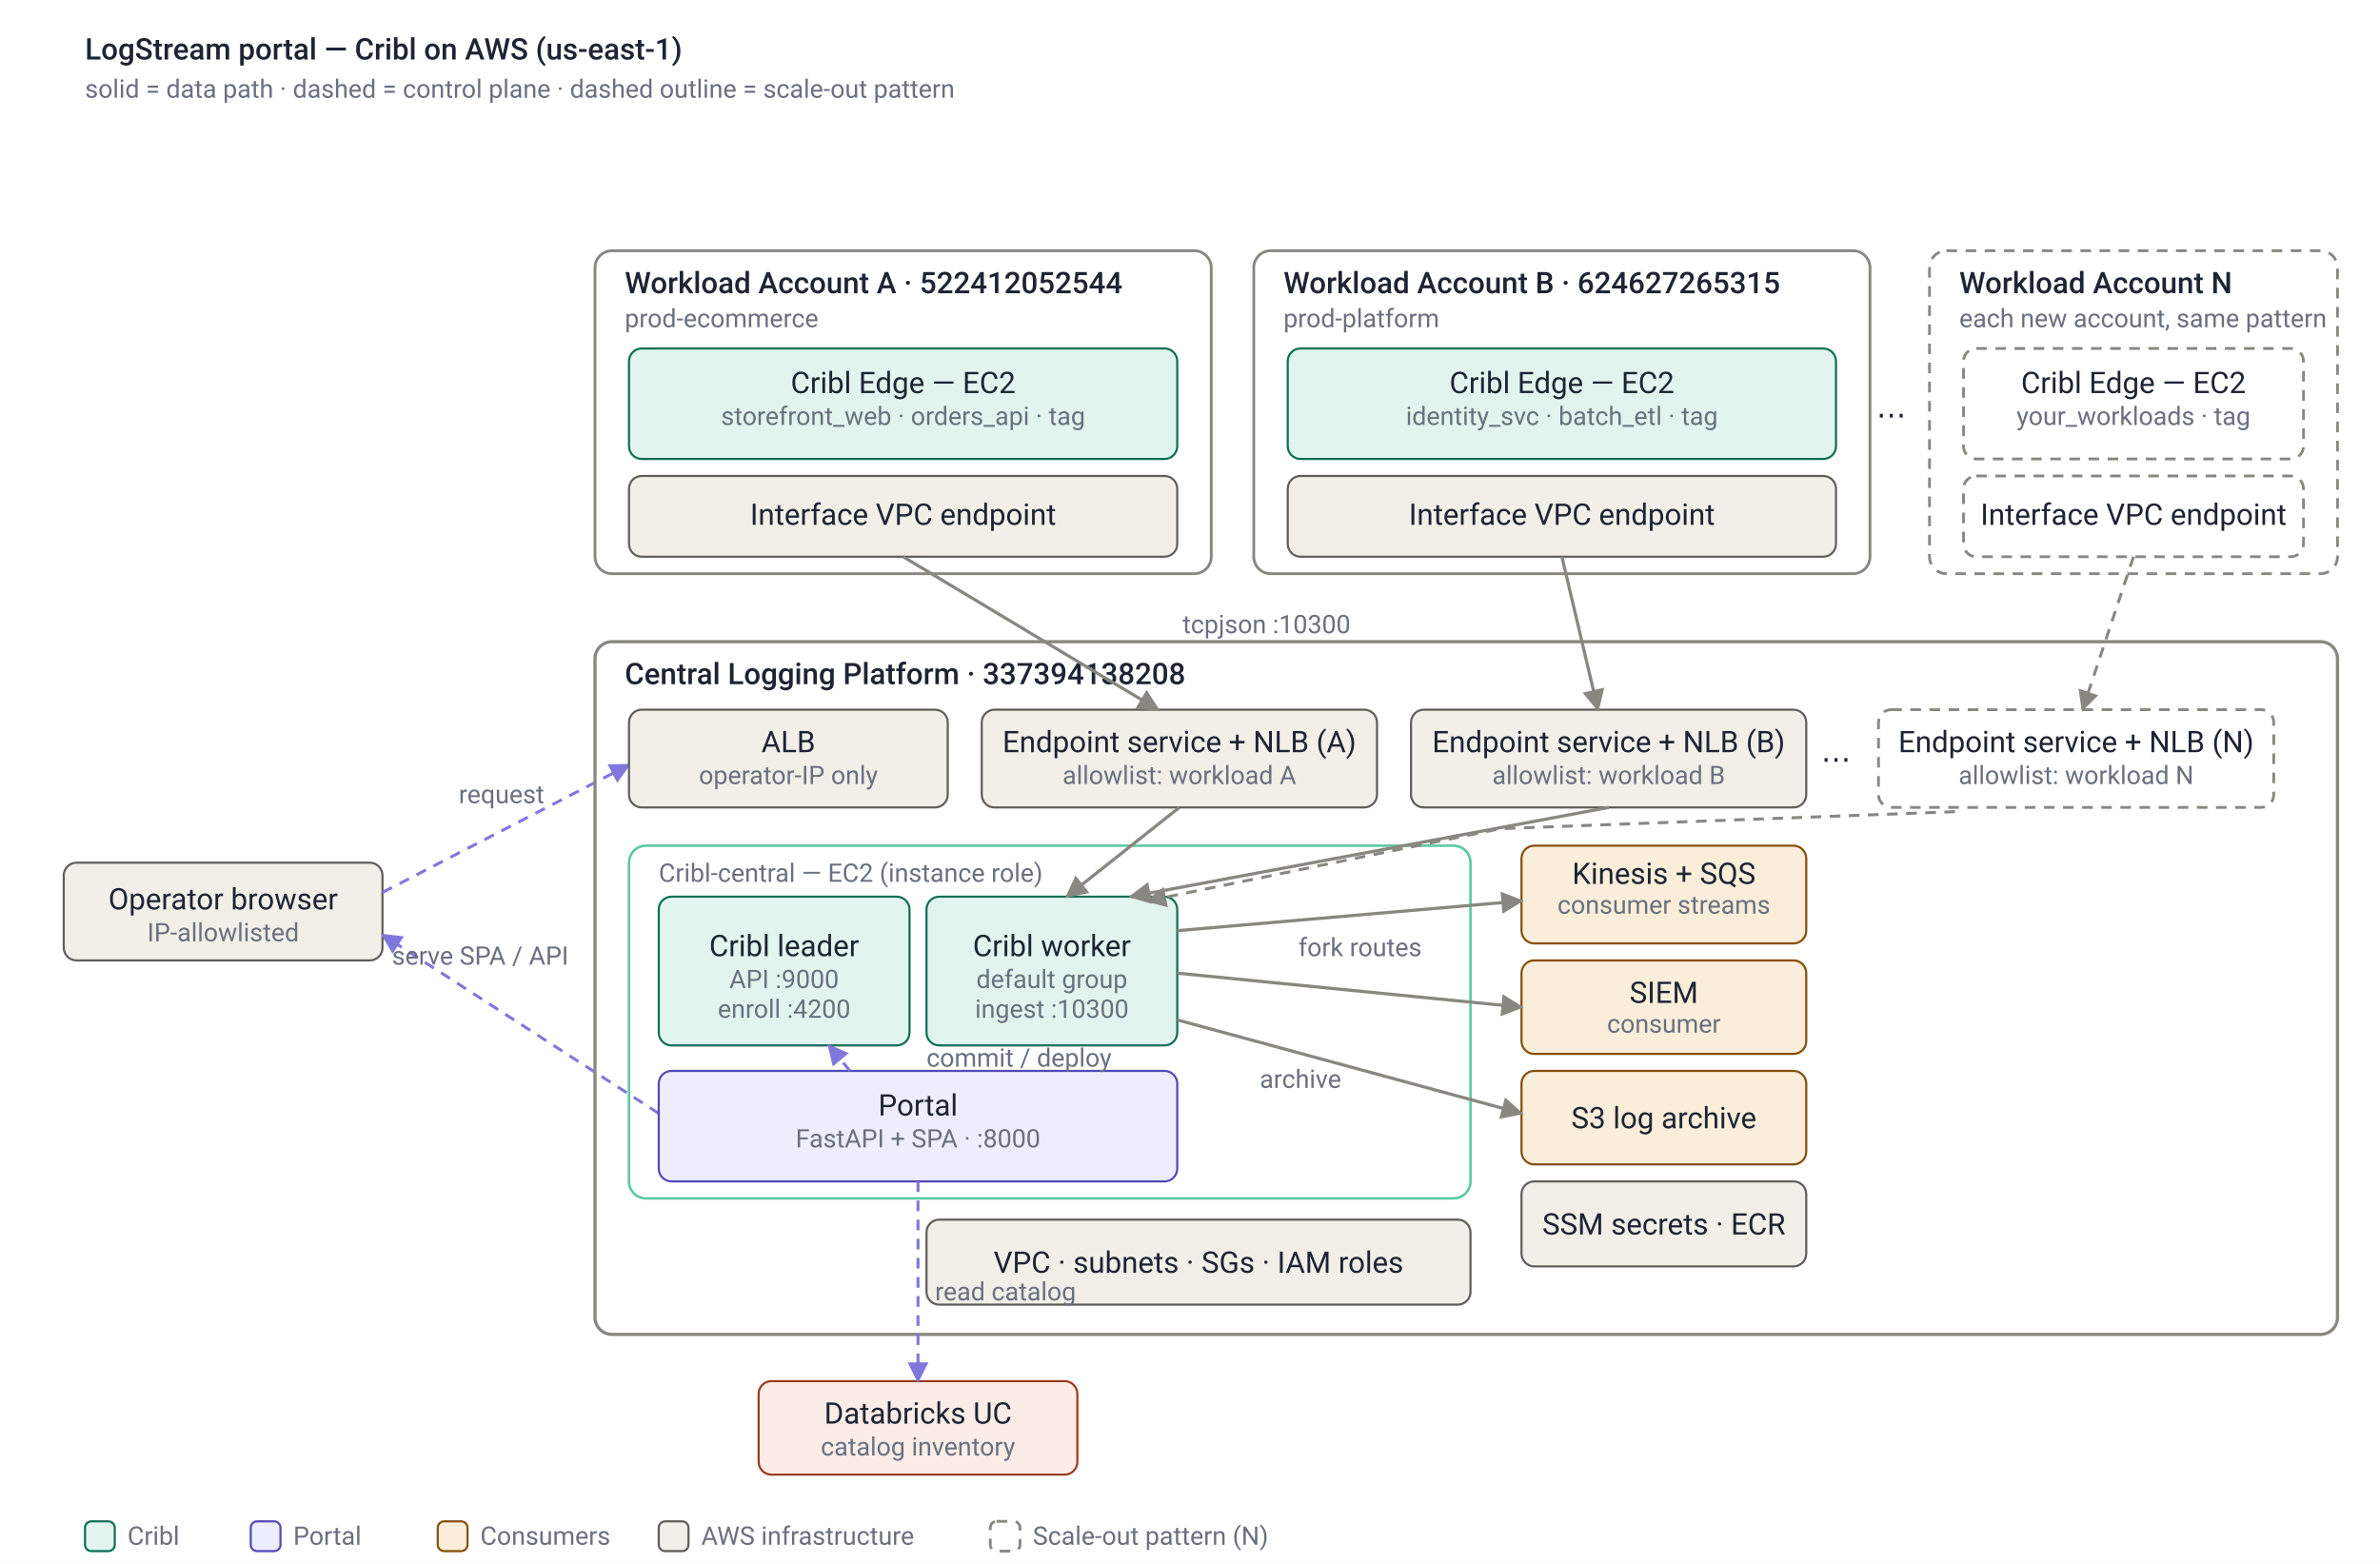
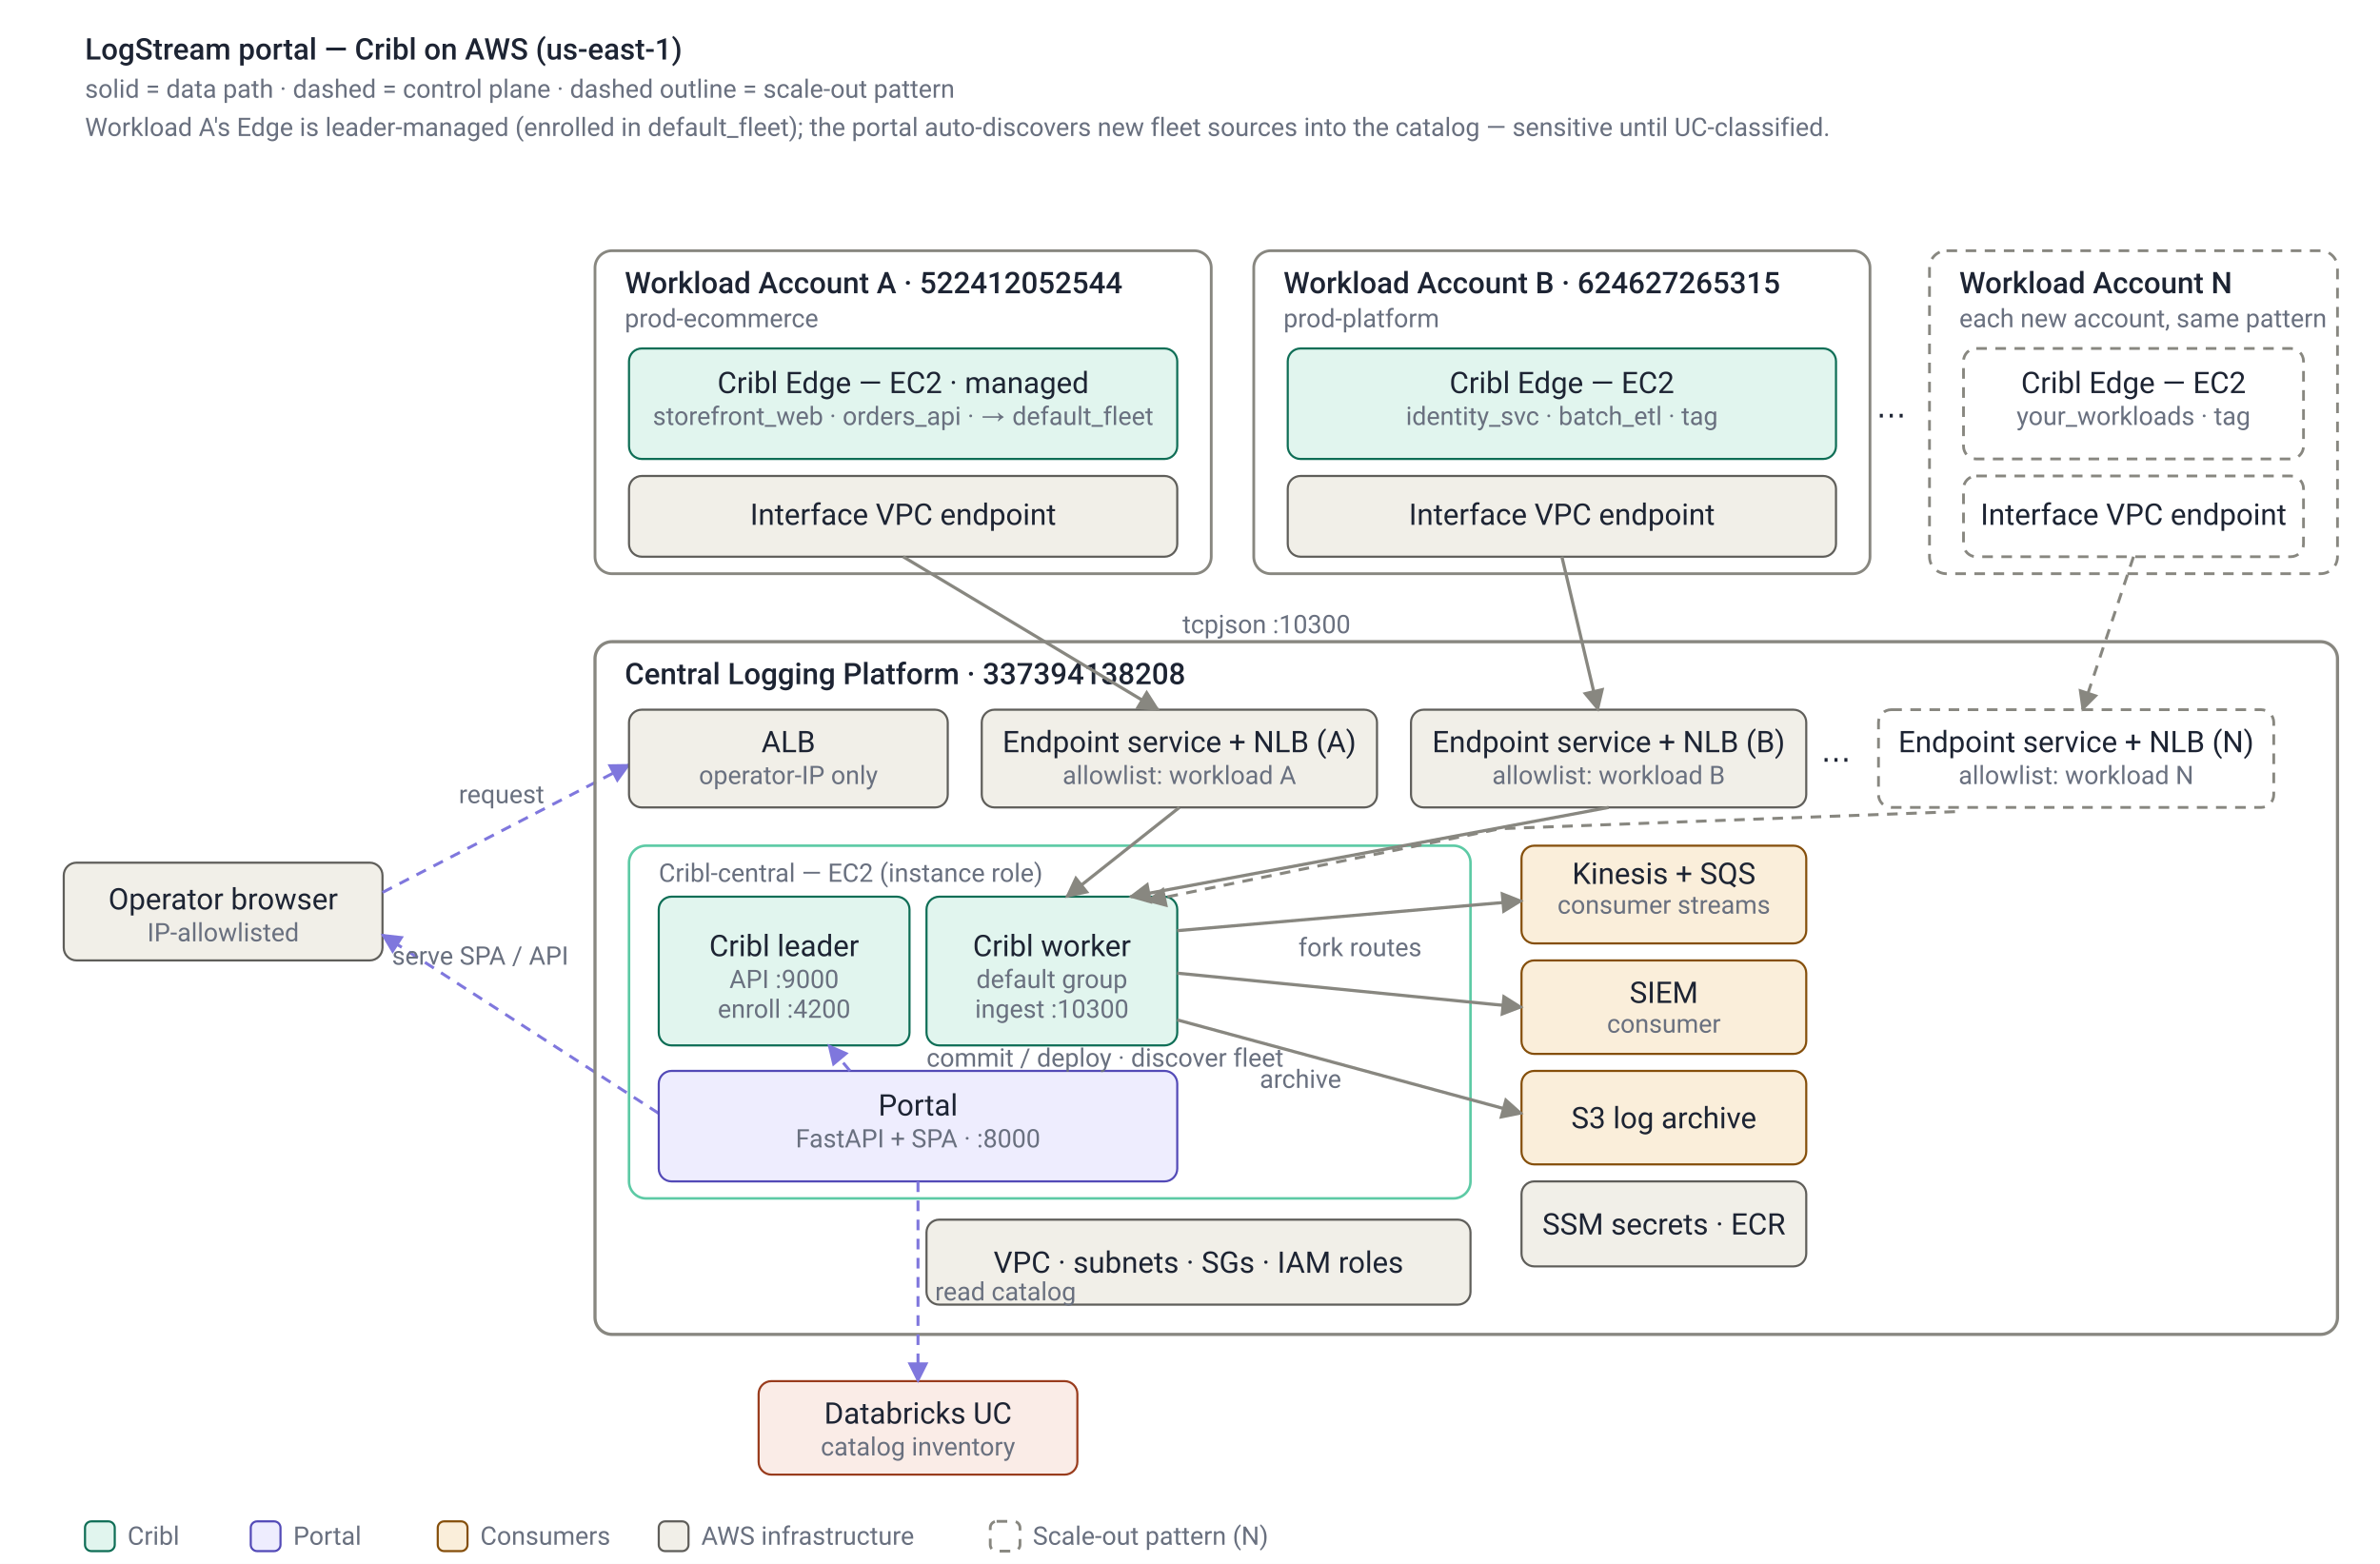
<svg xmlns="http://www.w3.org/2000/svg" width="1120" viewBox="0 0 1120 736" font-family="-apple-system,Segoe UI,Roboto,Helvetica,Arial,sans-serif">
  <style>
    .t{font-size:14px;fill:#1d2433}.ts{font-size:12px;fill:#69707f}.th{font-size:14px;font-weight:500;fill:#1d2433}
    .arr{stroke:#888780;stroke-width:1.5;fill:none}.ctl{stroke:#7F77DD;stroke-width:1.4;fill:none;stroke-dasharray:5 4}
    .ghost{stroke:#888780;stroke-width:1.3;fill:none;stroke-dasharray:5 4}
    .garr{stroke:#888780;stroke-width:1.4;fill:none;stroke-dasharray:5 4}
  </style>
  <defs>
    <marker id="ah" viewBox="0 0 10 10" refX="9" refY="5" markerWidth="7" markerHeight="7" orient="auto-start-reverse">
      <path d="M0 0 L10 5 L0 10 z" fill="#888780" />
    </marker>
    <marker id="ahp" viewBox="0 0 10 10" refX="9" refY="5" markerWidth="7" markerHeight="7" orient="auto-start-reverse">
      <path d="M0 0 L10 5 L0 10 z" fill="#7F77DD" />
    </marker>
  </defs>
  <rect x="0" y="0" width="1120" height="736" fill="#ffffff" />
  <text x="40" y="28" class="th" font-size="16">LogStream portal — Cribl on AWS (us-east-1)</text>
  <text x="40" y="46" class="ts">solid = data path · dashed = control plane · dashed outline = scale-out pattern</text>
+   <text x="40" y="64" class="ts" fill="#3C3489">Workload A's Edge is leader-managed (enrolled in default_fleet); the portal auto-discovers new fleet sources into the catalog — sensitive until UC-classified.</text>
  <g>
    <rect x="30" y="406" width="150" height="46" rx="6" fill="#F1EFE8" stroke="#5F5E5A" />
    <text x="105" y="428" class="t" fill="#444441" text-anchor="middle">Operator browser</text>
    <text x="105" y="443" class="ts" text-anchor="middle">IP-allowlisted</text>
  </g>
  <line x1="180" y1="420" x2="296" y2="360" class="ctl" marker-end="url(#ahp)" />
  <text x="236" y="378" class="ts" fill="#7F77DD" text-anchor="middle">request</text>
  <line x1="310" y1="524" x2="180" y2="440" class="ctl" marker-end="url(#ahp)" />
  <text x="226" y="454" class="ts" fill="#7F77DD" text-anchor="middle">serve SPA / API</text>
  <g transform="translate(240,0)">
    <rect x="40" y="118" width="290" height="152" rx="8" fill="none" stroke="#888780" stroke-width="1.3" />
    <text x="54" y="138" class="th">Workload Account A · 522412052544</text>
    <text x="54" y="154" class="ts">prod-ecommerce</text>
    <g>
      <rect x="56" y="164" width="258" height="52" rx="6" fill="#E1F5EE" stroke="#0F6E56" />
-       <text x="185" y="185" class="t" fill="#085041" text-anchor="middle">Cribl Edge — EC2</text>
-       <text x="185" y="200" class="ts" text-anchor="middle">storefront_web · orders_api · tag</text>
+       <text x="185" y="185" class="t" fill="#085041" text-anchor="middle">Cribl Edge — EC2 · managed</text>
+       <text x="185" y="200" class="ts" text-anchor="middle">storefront_web · orders_api · → default_fleet</text>
    </g>
    <g>
      <rect x="56" y="224" width="258" height="38" rx="6" fill="#F1EFE8" stroke="#5F5E5A" />
      <text x="185" y="247" class="t" fill="#444441" text-anchor="middle">Interface VPC endpoint</text>
    </g>
    <rect x="350" y="118" width="290" height="152" rx="8" fill="none" stroke="#888780" stroke-width="1.3" />
    <text x="364" y="138" class="th">Workload Account B · 624627265315</text>
    <text x="364" y="154" class="ts">prod-platform</text>
    <g>
      <rect x="366" y="164" width="258" height="52" rx="6" fill="#E1F5EE" stroke="#0F6E56" />
      <text x="495" y="185" class="t" fill="#085041" text-anchor="middle">Cribl Edge — EC2</text>
      <text x="495" y="200" class="ts" text-anchor="middle">identity_svc · batch_etl · tag</text>
    </g>
    <g>
      <rect x="366" y="224" width="258" height="38" rx="6" fill="#F1EFE8" stroke="#5F5E5A" />
      <text x="495" y="247" class="t" fill="#444441" text-anchor="middle">Interface VPC endpoint</text>
    </g>
    <text x="650" y="200" class="th" fill="#888780" text-anchor="middle">⋯</text>
    <rect x="668" y="118" width="192" height="152" rx="8" class="ghost" />
    <text x="682" y="138" class="th" fill="#69707f">Workload Account N</text>
    <text x="682" y="154" class="ts">each new account, same pattern</text>
    <g>
      <rect x="684" y="164" width="160" height="52" rx="6" class="ghost" />
      <text x="764" y="185" class="t" fill="#69707f" text-anchor="middle">Cribl Edge — EC2</text>
      <text x="764" y="200" class="ts" text-anchor="middle">your_workloads · tag</text>
    </g>
    <g>
      <rect x="684" y="224" width="160" height="38" rx="6" class="ghost" />
      <text x="764" y="247" class="t" fill="#69707f" text-anchor="middle">Interface VPC endpoint</text>
    </g>
    <rect x="40" y="302" width="820" height="326" rx="8" stroke="#888780" stroke-width="1.5" fill="none" />
    <text x="54" y="322" class="th">Central Logging Platform · 337394138208</text>
    <g>
      <rect x="56" y="334" width="150" height="46" rx="6" fill="#F1EFE8" stroke="#5F5E5A" />
      <text x="131" y="354" class="t" fill="#444441" text-anchor="middle">ALB</text>
      <text x="131" y="369" class="ts" text-anchor="middle">operator-IP only</text>
    </g>
    <g>
      <rect x="222" y="334" width="186" height="46" rx="6" fill="#F1EFE8" stroke="#5F5E5A" />
      <text x="315" y="354" class="t" fill="#444441" text-anchor="middle">Endpoint service + NLB (A)</text>
      <text x="315" y="369" class="ts" text-anchor="middle">allowlist: workload A</text>
    </g>
    <g>
      <rect x="424" y="334" width="186" height="46" rx="6" fill="#F1EFE8" stroke="#5F5E5A" />
      <text x="517" y="354" class="t" fill="#444441" text-anchor="middle">Endpoint service + NLB (B)</text>
      <text x="517" y="369" class="ts" text-anchor="middle">allowlist: workload B</text>
    </g>
    <text x="624" y="362" class="th" fill="#888780" text-anchor="middle">⋯</text>
    <g>
      <rect x="644" y="334" width="186" height="46" rx="6" class="ghost" />
      <text x="737" y="354" class="t" fill="#69707f" text-anchor="middle">Endpoint service + NLB (N)</text>
      <text x="737" y="369" class="ts" text-anchor="middle">allowlist: workload N</text>
    </g>
    <rect x="56" y="398" width="396" height="166" rx="8" fill="none" stroke="#5DCAA5" stroke-width="1.2" />
    <text x="70" y="415" class="ts">Cribl-central — EC2 (instance role)</text>
    <g>
      <rect x="70" y="422" width="118" height="70" rx="6" fill="#E1F5EE" stroke="#0F6E56" />
      <text x="129" y="450" class="t" fill="#085041" text-anchor="middle">Cribl leader</text>
      <text x="129" y="465" class="ts" text-anchor="middle">API :9000</text>
      <text x="129" y="479" class="ts" text-anchor="middle">enroll :4200</text>
    </g>
    <g>
      <rect x="196" y="422" width="118" height="70" rx="6" fill="#E1F5EE" stroke="#0F6E56" />
      <text x="255" y="450" class="t" fill="#085041" text-anchor="middle">Cribl worker</text>
      <text x="255" y="465" class="ts" text-anchor="middle">default group</text>
      <text x="255" y="479" class="ts" text-anchor="middle">ingest :10300</text>
    </g>
    <g>
      <rect x="70" y="504" width="244" height="52" rx="6" fill="#EEEDFE" stroke="#534AB7" />
      <text x="192" y="525" class="t" fill="#3C3489" text-anchor="middle">Portal</text>
      <text x="192" y="540" class="ts" text-anchor="middle">FastAPI + SPA · :8000</text>
    </g>
    <g>
      <rect x="476" y="398" width="134" height="46" rx="6" fill="#FAEEDA" stroke="#854F0B" />
      <text x="543" y="416" class="t" fill="#633806" text-anchor="middle">Kinesis + SQS</text>
      <text x="543" y="430" class="ts" text-anchor="middle">consumer streams</text>
    </g>
    <g>
      <rect x="476" y="452" width="134" height="44" rx="6" fill="#FAEEDA" stroke="#854F0B" />
      <text x="543" y="472" class="t" fill="#633806" text-anchor="middle">SIEM</text>
      <text x="543" y="486" class="ts" text-anchor="middle">consumer</text>
    </g>
    <g>
      <rect x="476" y="504" width="134" height="44" rx="6" fill="#FAEEDA" stroke="#854F0B" />
      <text x="543" y="531" class="t" fill="#633806" text-anchor="middle">S3 log archive</text>
    </g>
    <g>
      <rect x="476" y="556" width="134" height="40" rx="6" fill="#F1EFE8" stroke="#5F5E5A" />
      <text x="543" y="581" class="t" fill="#444441" text-anchor="middle">SSM secrets · ECR</text>
    </g>
    <g>
      <rect x="196" y="574" width="256" height="40" rx="6" fill="#F1EFE8" stroke="#5F5E5A" />
      <text x="324" y="599" class="t" fill="#444441" text-anchor="middle">VPC · subnets · SGs · IAM roles</text>
    </g>
    <g>
      <rect x="117" y="650" width="150" height="44" rx="6" fill="#FAECE7" stroke="#993C1D" />
      <text x="192" y="670" class="t" fill="#712B13" text-anchor="middle">Databricks UC</text>
      <text x="192" y="685" class="ts" text-anchor="middle">catalog inventory</text>
    </g>
    <line x1="185" y1="262" x2="305" y2="334" class="arr" marker-end="url(#ah)" />
    <line x1="495" y1="262" x2="512" y2="334" class="arr" marker-end="url(#ah)" />
    <text x="356" y="298" class="ts" text-anchor="middle">tcpjson :10300</text>
    <line x1="315" y1="380" x2="262" y2="422" class="arr" marker-end="url(#ah)" />
    <line x1="517" y1="380" x2="292" y2="422" class="arr" marker-end="url(#ah)" />
    <line x1="314" y1="438" x2="476" y2="424" class="arr" marker-end="url(#ah)" />
    <text x="400" y="450" class="ts" text-anchor="middle">fork routes</text>
    <line x1="314" y1="458" x2="476" y2="474" class="arr" marker-end="url(#ah)" />
    <line x1="314" y1="480" x2="476" y2="524" class="arr" marker-end="url(#ah)" />
    <text x="372" y="512" class="ts" text-anchor="middle">archive</text>
    <line x1="764" y1="262" x2="740" y2="334" class="garr" marker-end="url(#ah)" />
    <polyline points="680,382 466,390 300,424" class="garr" marker-end="url(#ah)" />
    <line x1="160" y1="504" x2="150" y2="492" class="ctl" marker-end="url(#ahp)" />
-     <text x="196" y="502" class="ts">commit / deploy</text>
+     <text x="196" y="502" class="ts">commit / deploy · discover fleet</text>
    <line x1="192" y1="556" x2="192" y2="650" class="ctl" marker-end="url(#ahp)" />
    <text x="200" y="612" class="ts">read catalog</text>
  </g>
  <g>
    <rect x="40" y="716" width="14" height="14" rx="3" fill="#E1F5EE" stroke="#0F6E56" />
  </g>
  <text x="60" y="727" class="ts">Cribl</text>
  <g>
    <rect x="118" y="716" width="14" height="14" rx="3" fill="#EEEDFE" stroke="#534AB7" />
  </g>
  <text x="138" y="727" class="ts">Portal</text>
  <g>
    <rect x="206" y="716" width="14" height="14" rx="3" fill="#FAEEDA" stroke="#854F0B" />
  </g>
  <text x="226" y="727" class="ts">Consumers</text>
  <g>
    <rect x="310" y="716" width="14" height="14" rx="3" fill="#F1EFE8" stroke="#5F5E5A" />
  </g>
  <text x="330" y="727" class="ts">AWS infrastructure</text>
  <g>
    <rect x="466" y="716" width="14" height="14" rx="3" class="ghost" />
  </g>
  <text x="486" y="727" class="ts">Scale-out pattern (N)</text>
</svg>
